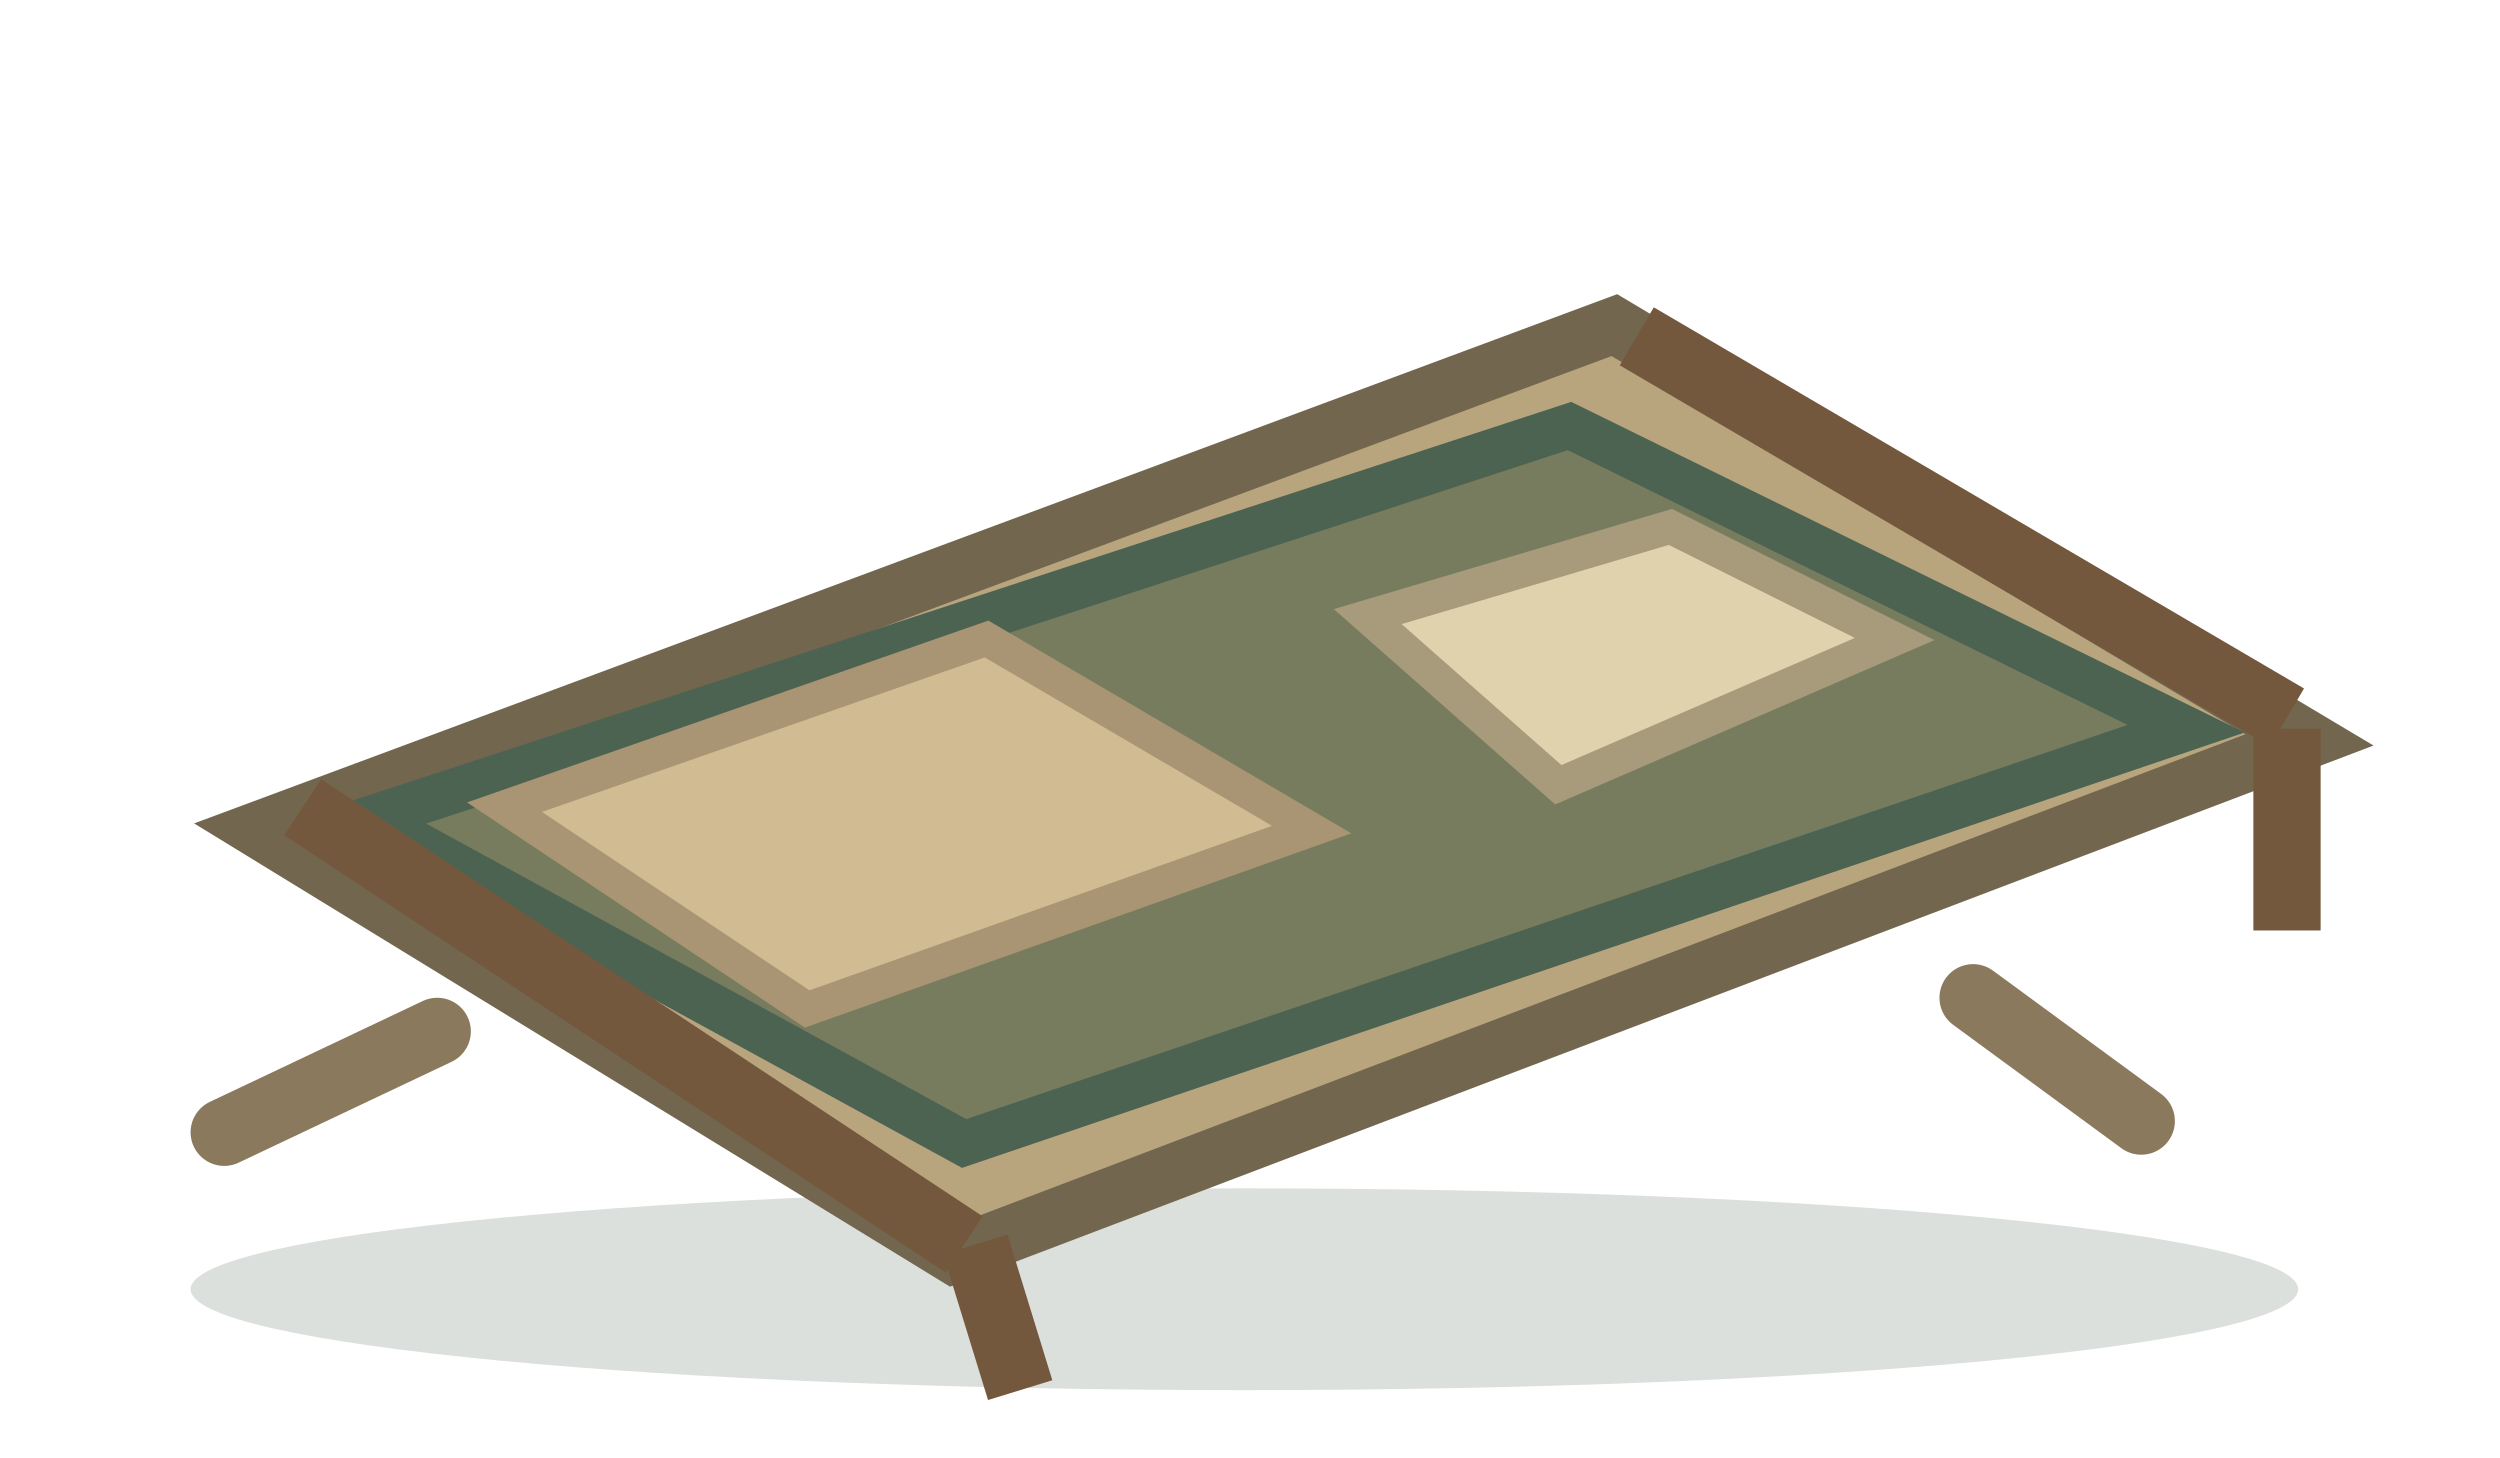
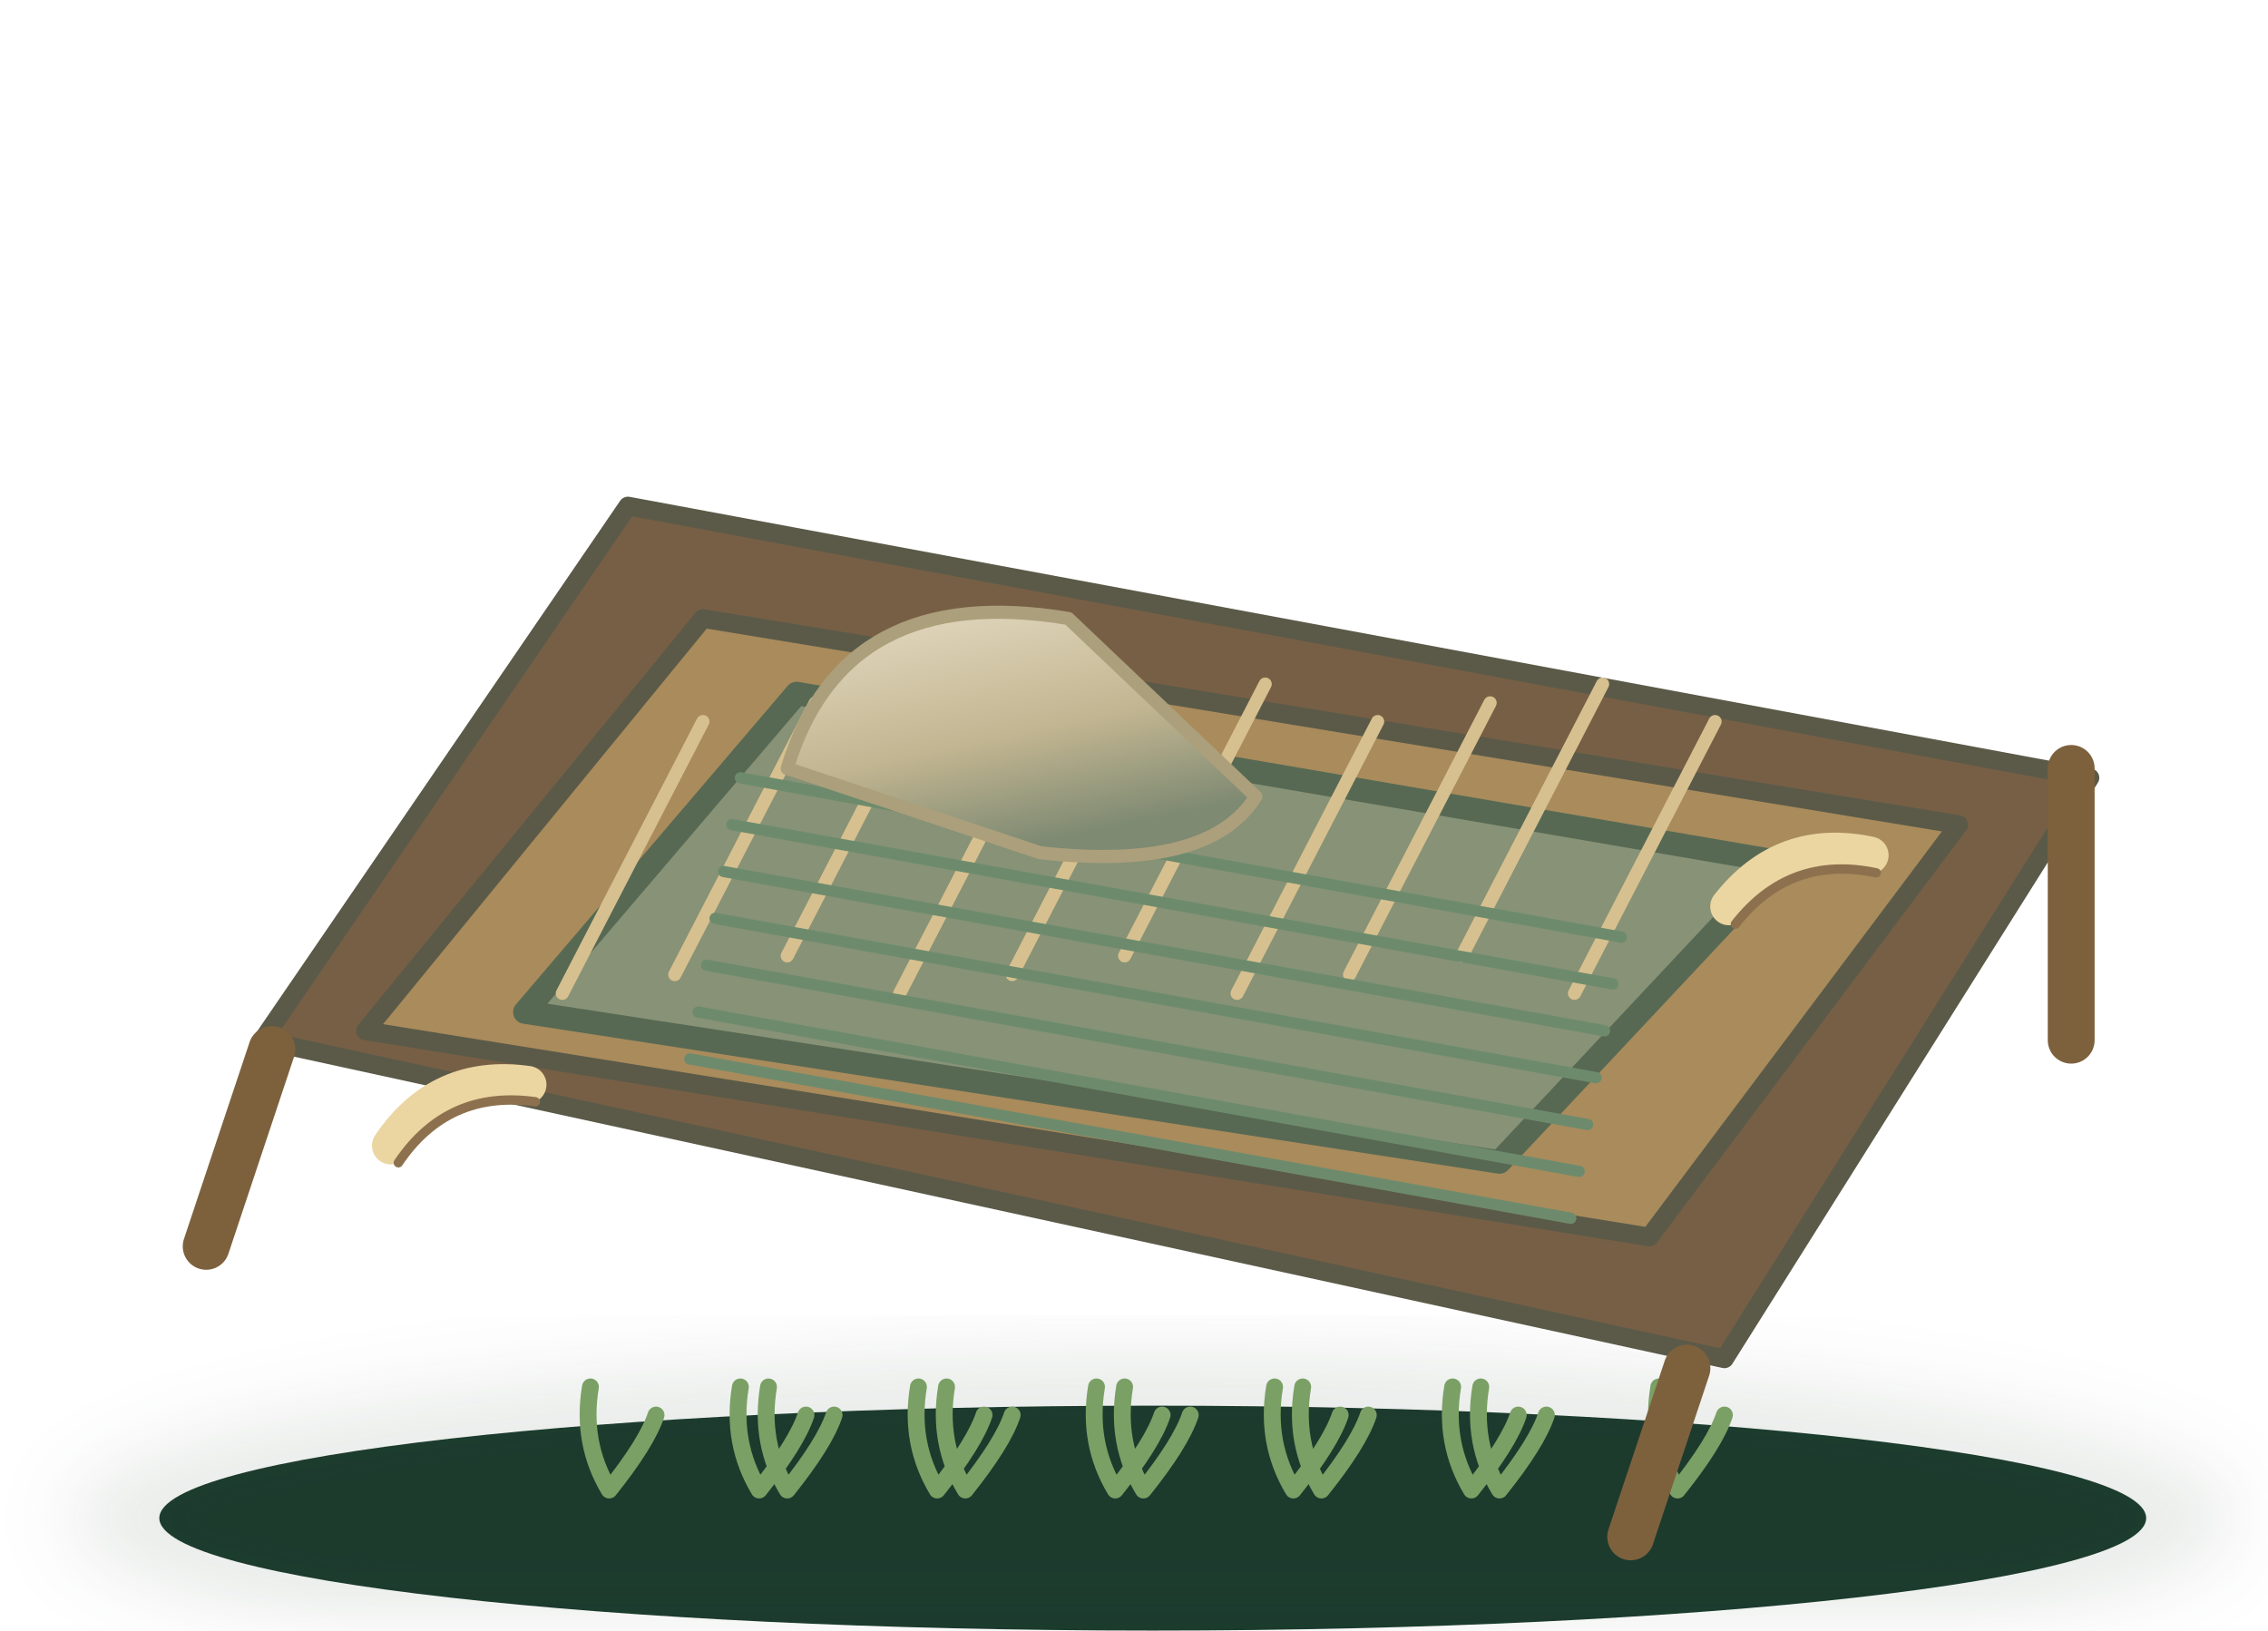
- <svg xmlns="http://www.w3.org/2000/svg" width="223" height="130" viewBox="0 0 223 130">
+ <svg xmlns="http://www.w3.org/2000/svg" width="242" height="174" viewBox="0 0 242 174">
  <defs>
-     <linearGradient id="plank" x2=".2" y2="1">
-       <stop stop-color="#c8ad7e" />
-       <stop offset=".55" stop-color="#9a7956" />
-       <stop offset="1" stop-color="#665140" />
+     <linearGradient id="wood" x1="0" x2=".4" y2="1">
+       <stop stop-color="#d4b484" />
+       <stop offset=".4" stop-color="#a57d55" />
+       <stop offset="1" stop-color="#624d3c" />
    </linearGradient>
-     <linearGradient id="stone" x2="0" y2="1">
-       <stop stop-color="#c7c2a6" />
-       <stop offset="1" stop-color="#737b73" />
+     <linearGradient id="straw" x2=".5" y2="1">
+       <stop stop-color="#ebd6a3" />
+       <stop offset=".5" stop-color="#c5a16c" />
+       <stop offset="1" stop-color="#8d704e" />
    </linearGradient>
-     <linearGradient id="earth" x2=".6" y2="1">
-       <stop stop-color="#ba976d" />
-       <stop offset="1" stop-color="#6e644e" />
+     <linearGradient id="rock" x2=".7" y2="1">
+       <stop stop-color="#d0c7a9" />
+       <stop offset=".5" stop-color="#a4a391" />
+       <stop offset="1" stop-color="#646e64" />
    </linearGradient>
+     <linearGradient id="wool" x2=".4" y2="1">
+       <stop stop-color="#e6dcc4" />
+       <stop offset=".6" stop-color="#c2b591" />
+       <stop offset="1" stop-color="#7e8a72" />
+     </linearGradient>
+     <linearGradient id="fire" x2=".5" y2="1">
+       <stop stop-color="#ffe6a1" />
+       <stop offset=".42" stop-color="#ffb95e" />
+       <stop offset=".8" stop-color="#e37736" />
+       <stop offset="1" stop-color="#a34f29" />
+     </linearGradient>
+     <filter id="soft">
+       <feGaussianBlur stdDeviation="4" />
+     </filter>
  </defs>
-   <ellipse cx="111" cy="115" rx="94" ry="9" fill="#233728" opacity=".16" />
-   <path d="M23 74L144 29L206 66L85 112Z" fill="#b8a57e" stroke="#72664f" stroke-width="5" />
-   <path d="M33 73L140 38L195 65L86 102Z" fill="#777c5e" stroke="#4d6352" stroke-width="4" />
-   <path d="M45 72L88 57L117 74L72 90Z" fill="#d1bb92" stroke="#a99573" stroke-width="3" />
-   <path d="M122 55L149 47L169 57L139 70Z" fill="#e0d2ad" stroke="#a79b7c" stroke-width="3" />
-   <path d="M27 72L86 111 M146 30L204 64 M87 111L91 124 M204 65L204 83" stroke="#74583d" stroke-width="6" />
-   <path d="M39 92L20 101 M176 89L191 100" stroke="#8a795d" stroke-width="6" stroke-linecap="round" />
+   <ellipse cx="123" cy="162" rx="106" ry="12" fill="#1b3b2e" />
+   <ellipse cx="123" cy="162" rx="116" ry="18" fill="#26422c" opacity=".1" filter="url(#soft)" />
+   <path d="M65 159q-3 -5 -2 -11M65 159q4 -5 5 -8" fill="none" stroke="#7ba065" stroke-width="1.8" stroke-linecap="round" />
+   <path d="M84 159q-3 -5 -2 -11M84 159q4 -5 5 -8" fill="none" stroke="#7ba065" stroke-width="1.8" stroke-linecap="round" />
+   <path d="M103 159q-3 -5 -2 -11M103 159q4 -5 5 -8" fill="none" stroke="#7ba065" stroke-width="1.8" stroke-linecap="round" />
+   <path d="M122 159q-3 -5 -2 -11M122 159q4 -5 5 -8" fill="none" stroke="#7ba065" stroke-width="1.8" stroke-linecap="round" />
+   <path d="M141 159q-3 -5 -2 -11M141 159q4 -5 5 -8" fill="none" stroke="#7ba065" stroke-width="1.8" stroke-linecap="round" />
+   <path d="M160 159q-3 -5 -2 -11M160 159q4 -5 5 -8" fill="none" stroke="#7ba065" stroke-width="1.8" stroke-linecap="round" />
+   <path d="M179 159q-3 -5 -2 -11M179 159q4 -5 5 -8" fill="none" stroke="#7ba065" stroke-width="1.8" stroke-linecap="round" />
+   <path d="M81 159q-3 -5 -2 -11M81 159q4 -5 5 -8" fill="none" stroke="#7ba065" stroke-width="1.8" stroke-linecap="round" />
+   <path d="M100 159q-3 -5 -2 -11M100 159q4 -5 5 -8" fill="none" stroke="#7ba065" stroke-width="1.8" stroke-linecap="round" />
+   <path d="M119 159q-3 -5 -2 -11M119 159q4 -5 5 -8" fill="none" stroke="#7ba065" stroke-width="1.8" stroke-linecap="round" />
+   <path d="M138 159q-3 -5 -2 -11M138 159q4 -5 5 -8" fill="none" stroke="#7ba065" stroke-width="1.8" stroke-linecap="round" />
+   <path d="M157 159q-3 -5 -2 -11M157 159q4 -5 5 -8" fill="none" stroke="#7ba065" stroke-width="1.8" stroke-linecap="round" />
+   <path d="M28 111L67 54L223 83L184 145Z" fill="#775f45" stroke="#5b5a48" stroke-width="2" stroke-linecap="round" stroke-linejoin="round" />
+   <path d="M39 110L75 66L209 88L176 132Z" fill="#a98b5c" stroke="#5b5a48" stroke-width="2" stroke-linecap="round" stroke-linejoin="round" />
+   <path d="M56 108L85 74L190 92L160 124Z" fill="#879276" stroke="#576953" stroke-width="2.5" stroke-linecap="round" stroke-linejoin="round" />
+   <path d="M60 106l15 -29" fill="none" stroke="#d7c08f" stroke-width="1.4" stroke-linecap="round" />
+   <path d="M72 104l15 -29" fill="none" stroke="#d7c08f" stroke-width="1.4" stroke-linecap="round" />
+   <path d="M84 102l15 -29" fill="none" stroke="#d7c08f" stroke-width="1.4" stroke-linecap="round" />
+   <path d="M96 106l15 -29" fill="none" stroke="#d7c08f" stroke-width="1.4" stroke-linecap="round" />
+   <path d="M108 104l15 -29" fill="none" stroke="#d7c08f" stroke-width="1.4" stroke-linecap="round" />
+   <path d="M120 102l15 -29" fill="none" stroke="#d7c08f" stroke-width="1.4" stroke-linecap="round" />
+   <path d="M132 106l15 -29" fill="none" stroke="#d7c08f" stroke-width="1.4" stroke-linecap="round" />
+   <path d="M144 104l15 -29" fill="none" stroke="#d7c08f" stroke-width="1.4" stroke-linecap="round" />
+   <path d="M156 102l15 -29" fill="none" stroke="#d7c08f" stroke-width="1.4" stroke-linecap="round" />
+   <path d="M168 106l15 -29" fill="none" stroke="#d7c08f" stroke-width="1.4" stroke-linecap="round" />
+   <path d="M79 83l94 17" fill="none" stroke="#6d8b6c" stroke-width="1.2" stroke-linecap="round" />
+   <path d="M78.1 88l94 17" fill="none" stroke="#6d8b6c" stroke-width="1.2" stroke-linecap="round" />
+   <path d="M77.2 93l94 17" fill="none" stroke="#6d8b6c" stroke-width="1.2" stroke-linecap="round" />
+   <path d="M76.3 98l94 17" fill="none" stroke="#6d8b6c" stroke-width="1.2" stroke-linecap="round" />
+   <path d="M75.4 103l94 17" fill="none" stroke="#6d8b6c" stroke-width="1.2" stroke-linecap="round" />
+   <path d="M74.5 108l94 17" fill="none" stroke="#6d8b6c" stroke-width="1.2" stroke-linecap="round" />
+   <path d="M73.6 113l94 17" fill="none" stroke="#6d8b6c" stroke-width="1.2" stroke-linecap="round" />
+   <path d="M84 82Q90 62 114 66L134 85Q129 93 111 91Z" fill="url(#wool)" stroke="#ac9f7b" stroke-width="1.4" stroke-linecap="round" stroke-linejoin="round" />
+   <path d="M29 112L22 133M180 146L174 164M221 82L221 111" fill="none" stroke="#7d613d" stroke-width="5" stroke-linecap="round" stroke-linejoin="round" />
+   <g transform="rotate(-24 49 119)">
+     <path d="M41 119q8 -5 16 0" fill="none" stroke="#ebd5a1" stroke-width="4" stroke-linecap="round" />
+     <path d="M41 121q8 -5 16 0" fill="none" stroke="#8d714e" stroke-width="1" stroke-linecap="round" />
+   </g>
+   <g transform="rotate(-20 192 94)">
+     <path d="M184 94q8 -5 16 0" fill="none" stroke="#ebd5a1" stroke-width="4" stroke-linecap="round" />
+     <path d="M184 96q8 -5 16 0" fill="none" stroke="#8d714e" stroke-width="1" stroke-linecap="round" />
+   </g>
</svg>
